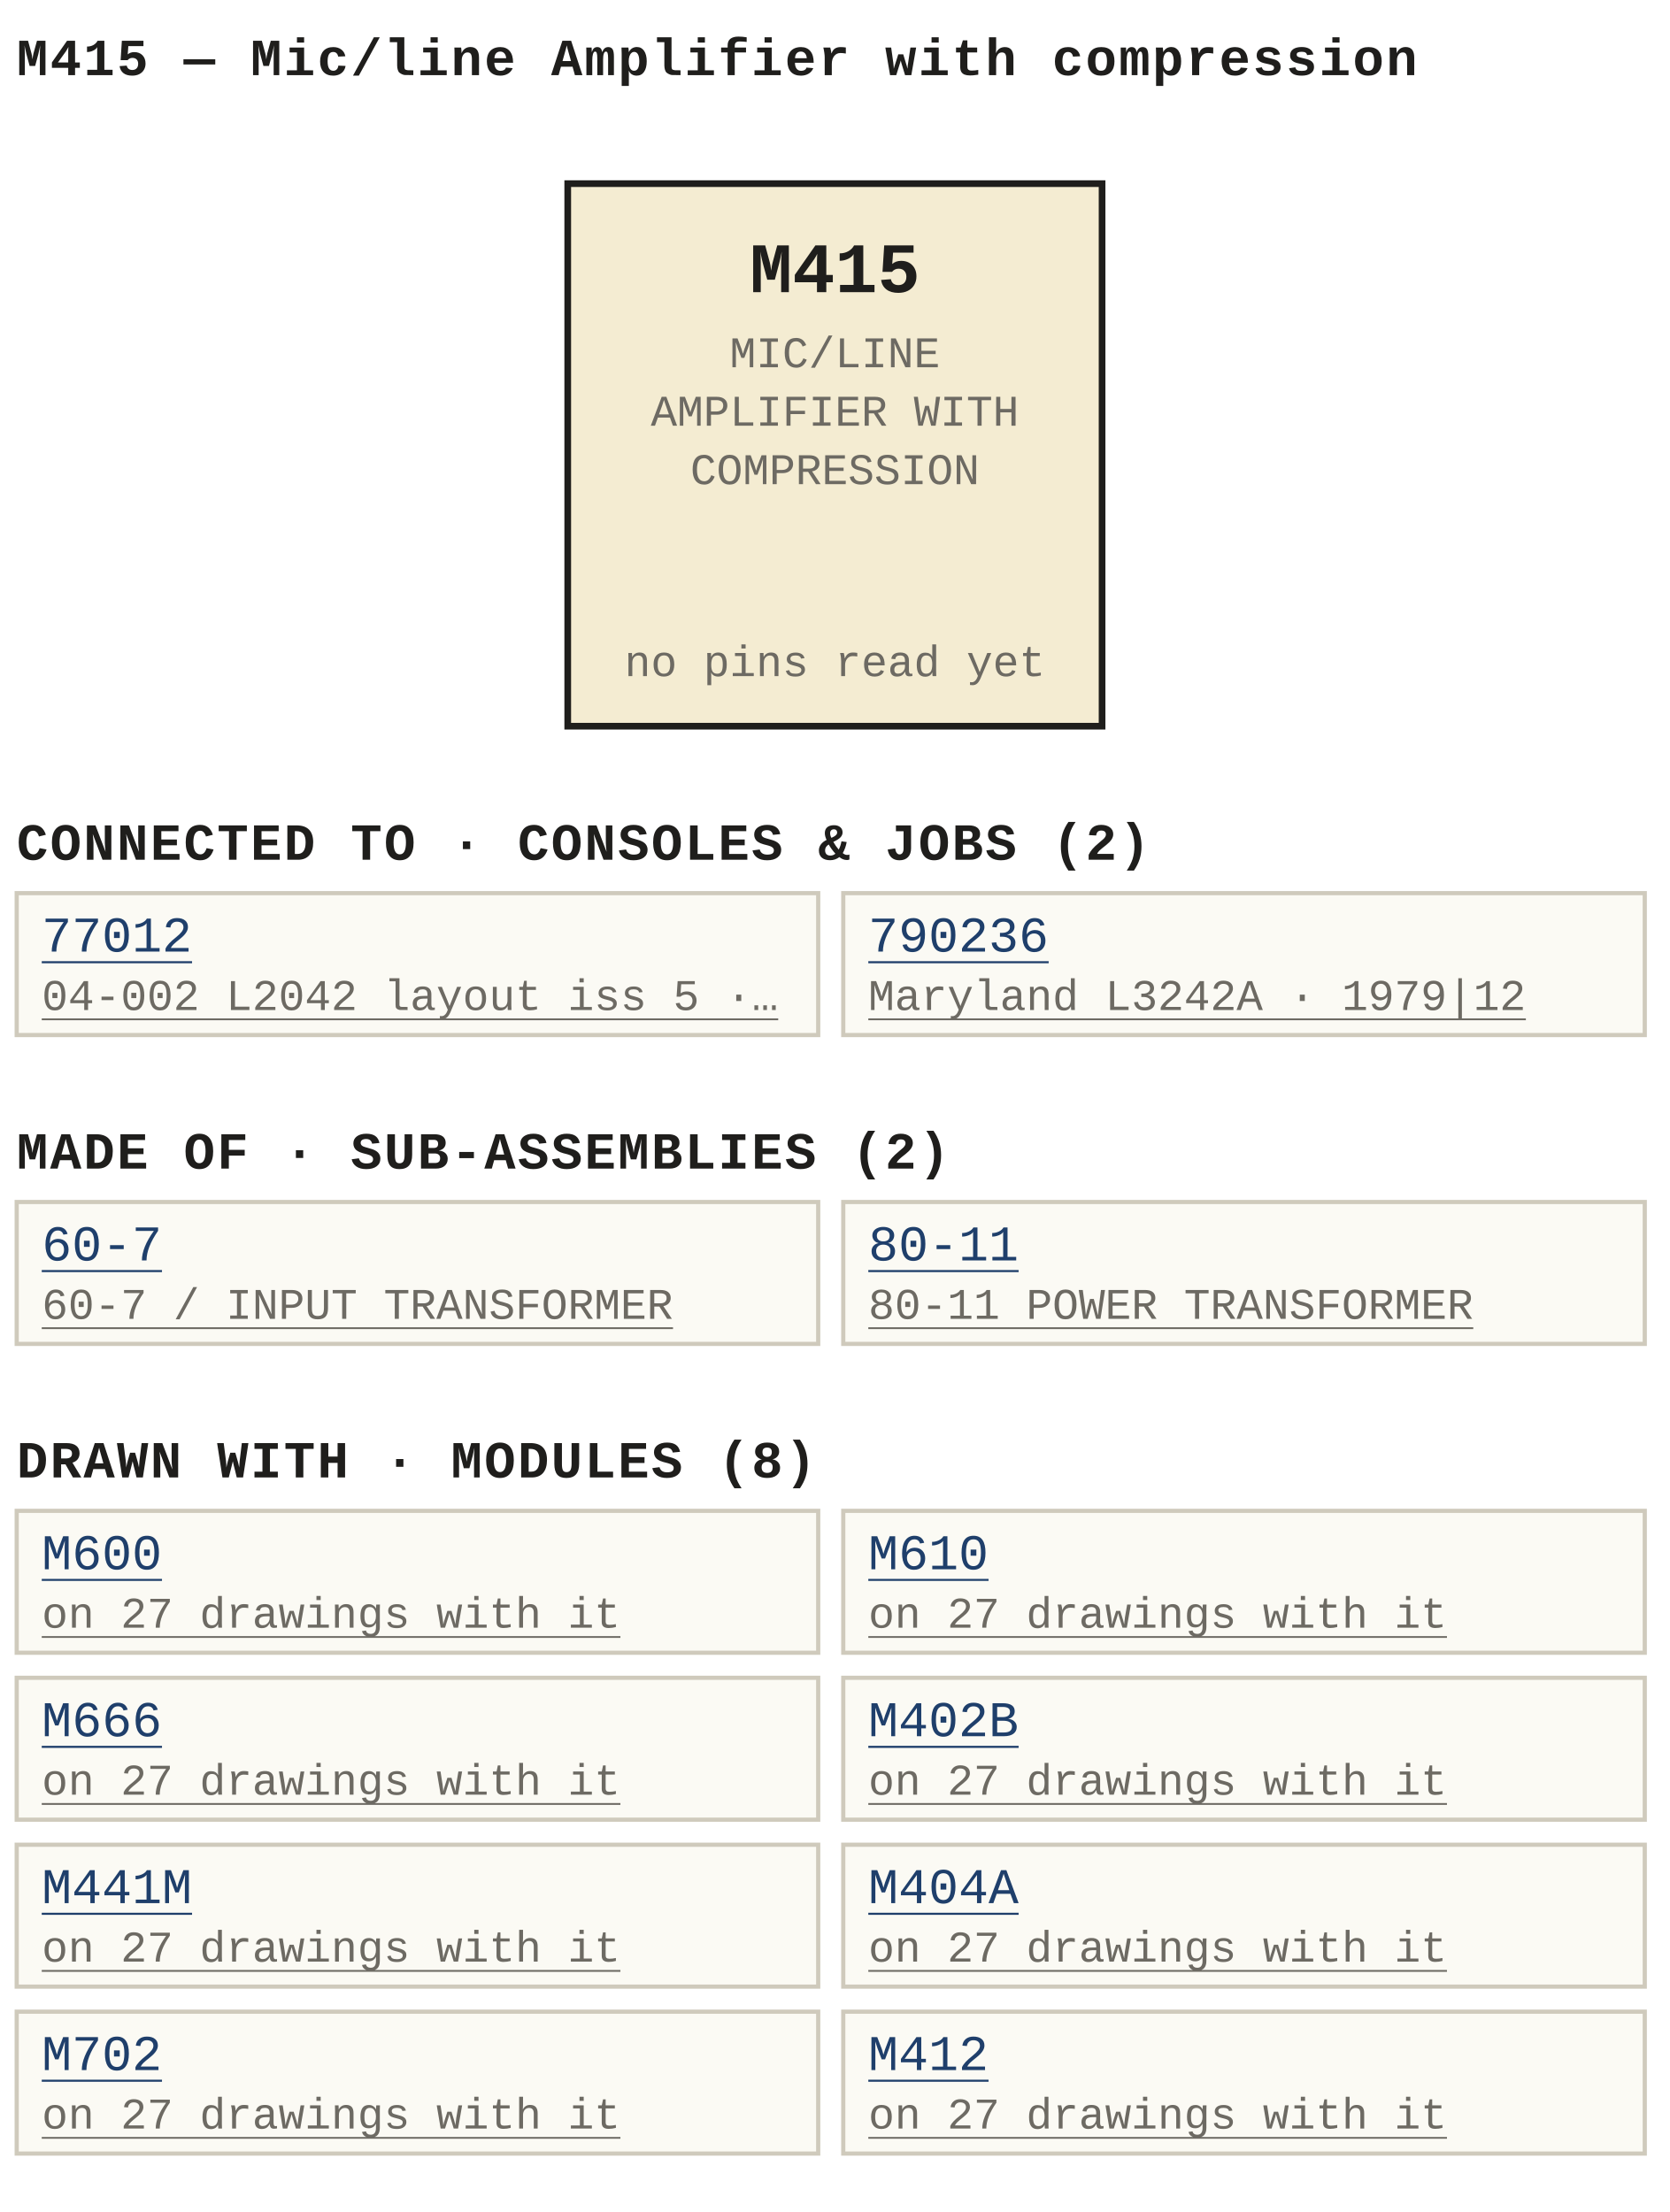
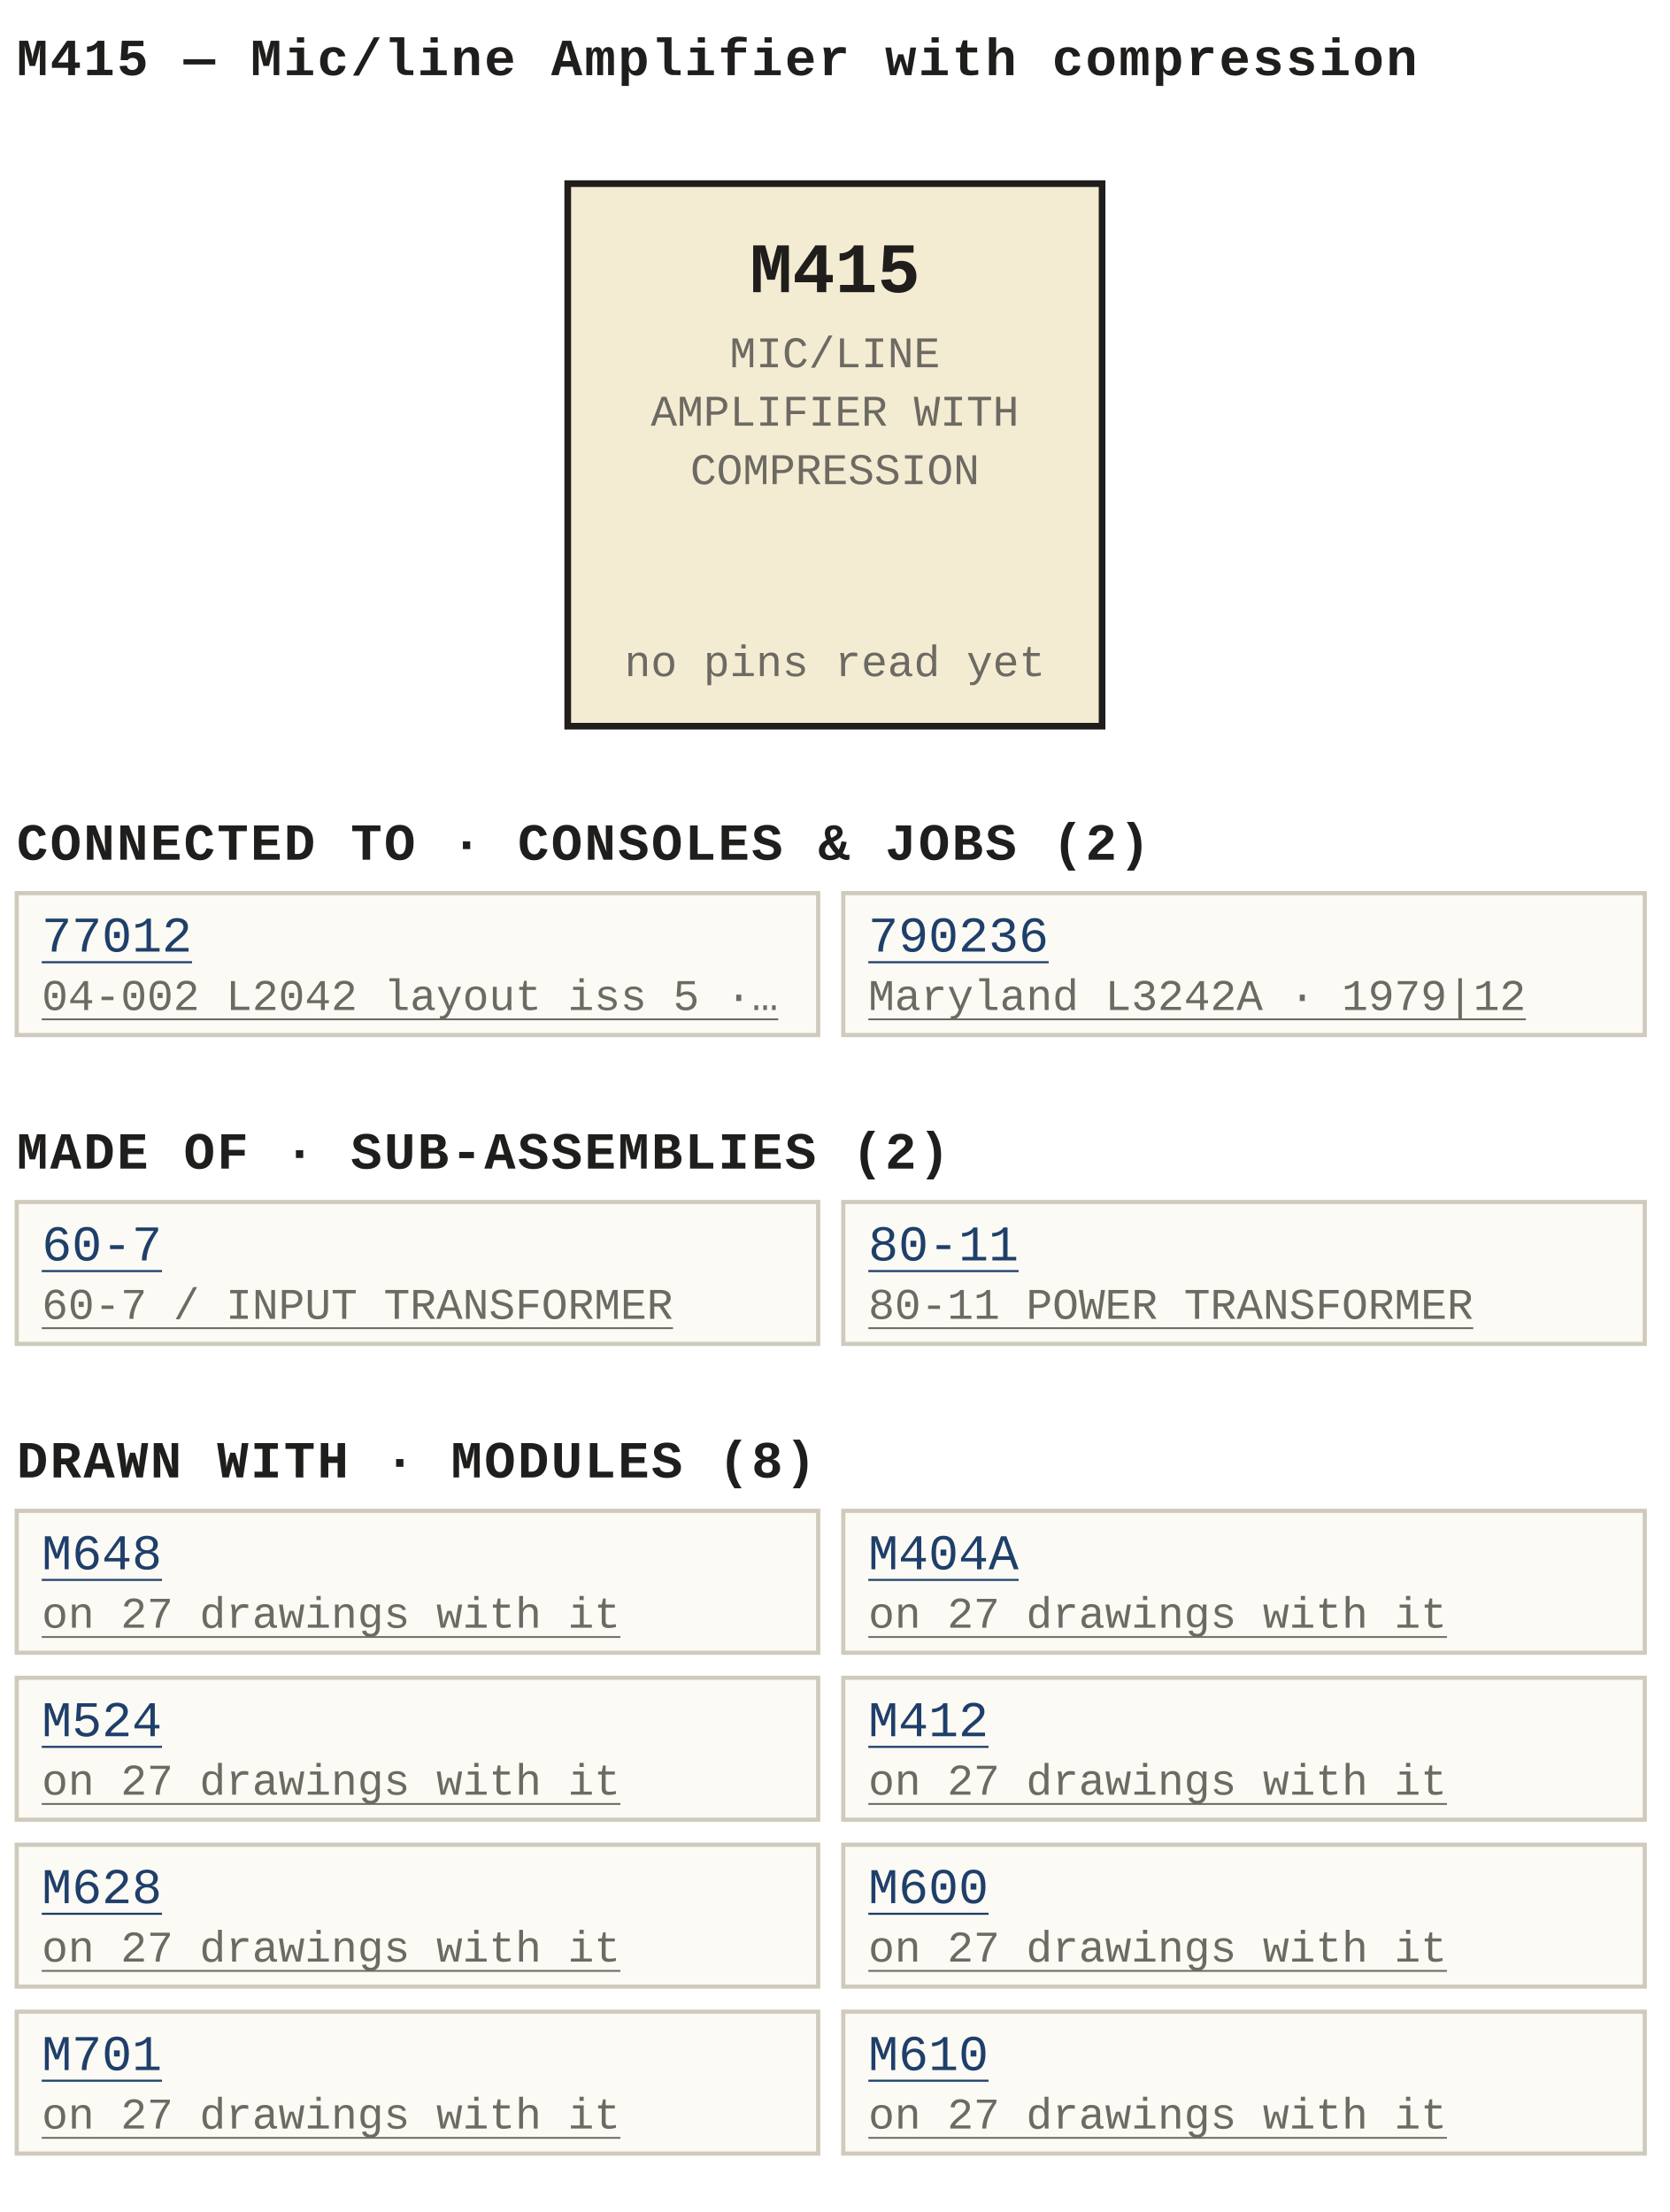
<svg xmlns="http://www.w3.org/2000/svg" class="wp" viewBox="0 0 400 530" width="400" height="530" role="img" aria-label="M415 connections" style="width:100%;max-width:500px;height:auto;background:#fbfaf4">
  <style>.wp text{font-family:"Courier Prime","Courier New",Courier,monospace;fill:#1f1e1c;font-size:12px} .wp .f{fill:#6d6a63;font-size:10.5px} .wp .h{font-size:12.5px;font-weight:700;letter-spacing:.04em} .wp .b{font-size:17px;font-weight:700} .wp a text{fill:#1f3f6b;text-decoration:underline} .wp a:hover rect{fill:#efe9d2}</style>
  <text x="4" y="18" class="h">M415 — Mic/line Amplifier with compression</text>
  <rect x="136" y="44" width="128" height="130" fill="#f4ecd2" stroke="#1f1e1c" stroke-width="1.6" />
  <text x="200.0" y="70" class="b" text-anchor="middle">M415</text>
  <text x="200.0" y="88" class="f" text-anchor="middle">MIC/LINE</text>
  <text x="200.0" y="102" class="f" text-anchor="middle">AMPLIFIER WITH</text>
  <text x="200.0" y="116" class="f" text-anchor="middle">COMPRESSION</text>
  <text x="200.0" y="162" class="f" text-anchor="middle">no pins read yet</text>
  <text x="4" y="206" class="h">CONNECTED TO · CONSOLES &amp; JOBS (2)</text>
  <a href="../../PAGES/Job-77012.html">
    <rect x="4" y="214" width="192" height="34" fill="#fbfaf4" stroke="#cfcabc" />
    <text x="10" y="228">77012</text>
    <text x="10" y="242" class="f">04-002 L2042 layout iss 5 ·…</text>
  </a>
  <a href="../../PAGES/Job-790236.html">
    <rect x="202" y="214" width="192" height="34" fill="#fbfaf4" stroke="#cfcabc" />
    <text x="208" y="228">790236</text>
    <text x="208" y="242" class="f">Maryland L3242A · 1979|12</text>
  </a>
  <text x="4" y="280" class="h">MADE OF · SUB-ASSEMBLIES (2)</text>
  <a href="../../PAGES/Register-Input-transformers-60-n.html#60-7">
    <rect x="4" y="288" width="192" height="34" fill="#fbfaf4" stroke="#cfcabc" />
    <text x="10" y="302">60-7</text>
    <text x="10" y="316" class="f">60-7 / INPUT TRANSFORMER</text>
  </a>
  <a href="../../PAGES/Register-Power-transformers-80-n.html#80-11">
    <rect x="202" y="288" width="192" height="34" fill="#fbfaf4" stroke="#cfcabc" />
    <text x="208" y="302">80-11</text>
    <text x="208" y="316" class="f">80-11 POWER TRANSFORMER</text>
  </a>
  <text x="4" y="354" class="h">DRAWN WITH · MODULES (8)</text>
-   <a href="../../PAGES/M600.html">
+   <a href="../../PAGES/M648.html">
    <rect x="4" y="362" width="192" height="34" fill="#fbfaf4" stroke="#cfcabc" />
-     <text x="10" y="376">M600</text>
+     <text x="10" y="376">M648</text>
    <text x="10" y="390" class="f">on 27 drawings with it</text>
  </a>
-   <a href="../../PAGES/M610.html">
+   <a href="../../PAGES/M404A.html">
    <rect x="202" y="362" width="192" height="34" fill="#fbfaf4" stroke="#cfcabc" />
-     <text x="208" y="376">M610</text>
+     <text x="208" y="376">M404A</text>
    <text x="208" y="390" class="f">on 27 drawings with it</text>
  </a>
-   <a href="../../PAGES/M666.html">
+   <a href="../../PAGES/M524.html">
    <rect x="4" y="402" width="192" height="34" fill="#fbfaf4" stroke="#cfcabc" />
-     <text x="10" y="416">M666</text>
+     <text x="10" y="416">M524</text>
    <text x="10" y="430" class="f">on 27 drawings with it</text>
  </a>
-   <a href="../../PAGES/M402B.html">
+   <a href="../../PAGES/M412.html">
    <rect x="202" y="402" width="192" height="34" fill="#fbfaf4" stroke="#cfcabc" />
-     <text x="208" y="416">M402B</text>
+     <text x="208" y="416">M412</text>
    <text x="208" y="430" class="f">on 27 drawings with it</text>
  </a>
-   <a href="../../PAGES/M441M.html">
+   <a href="../../PAGES/M628.html">
    <rect x="4" y="442" width="192" height="34" fill="#fbfaf4" stroke="#cfcabc" />
-     <text x="10" y="456">M441M</text>
+     <text x="10" y="456">M628</text>
    <text x="10" y="470" class="f">on 27 drawings with it</text>
  </a>
-   <a href="../../PAGES/M404A.html">
+   <a href="../../PAGES/M600.html">
    <rect x="202" y="442" width="192" height="34" fill="#fbfaf4" stroke="#cfcabc" />
-     <text x="208" y="456">M404A</text>
+     <text x="208" y="456">M600</text>
    <text x="208" y="470" class="f">on 27 drawings with it</text>
  </a>
-   <a href="../../PAGES/M702.html">
+   <a href="../../PAGES/M701.html">
    <rect x="4" y="482" width="192" height="34" fill="#fbfaf4" stroke="#cfcabc" />
-     <text x="10" y="496">M702</text>
+     <text x="10" y="496">M701</text>
    <text x="10" y="510" class="f">on 27 drawings with it</text>
  </a>
-   <a href="../../PAGES/M412.html">
+   <a href="../../PAGES/M610.html">
    <rect x="202" y="482" width="192" height="34" fill="#fbfaf4" stroke="#cfcabc" />
-     <text x="208" y="496">M412</text>
+     <text x="208" y="496">M610</text>
    <text x="208" y="510" class="f">on 27 drawings with it</text>
  </a>
</svg>
